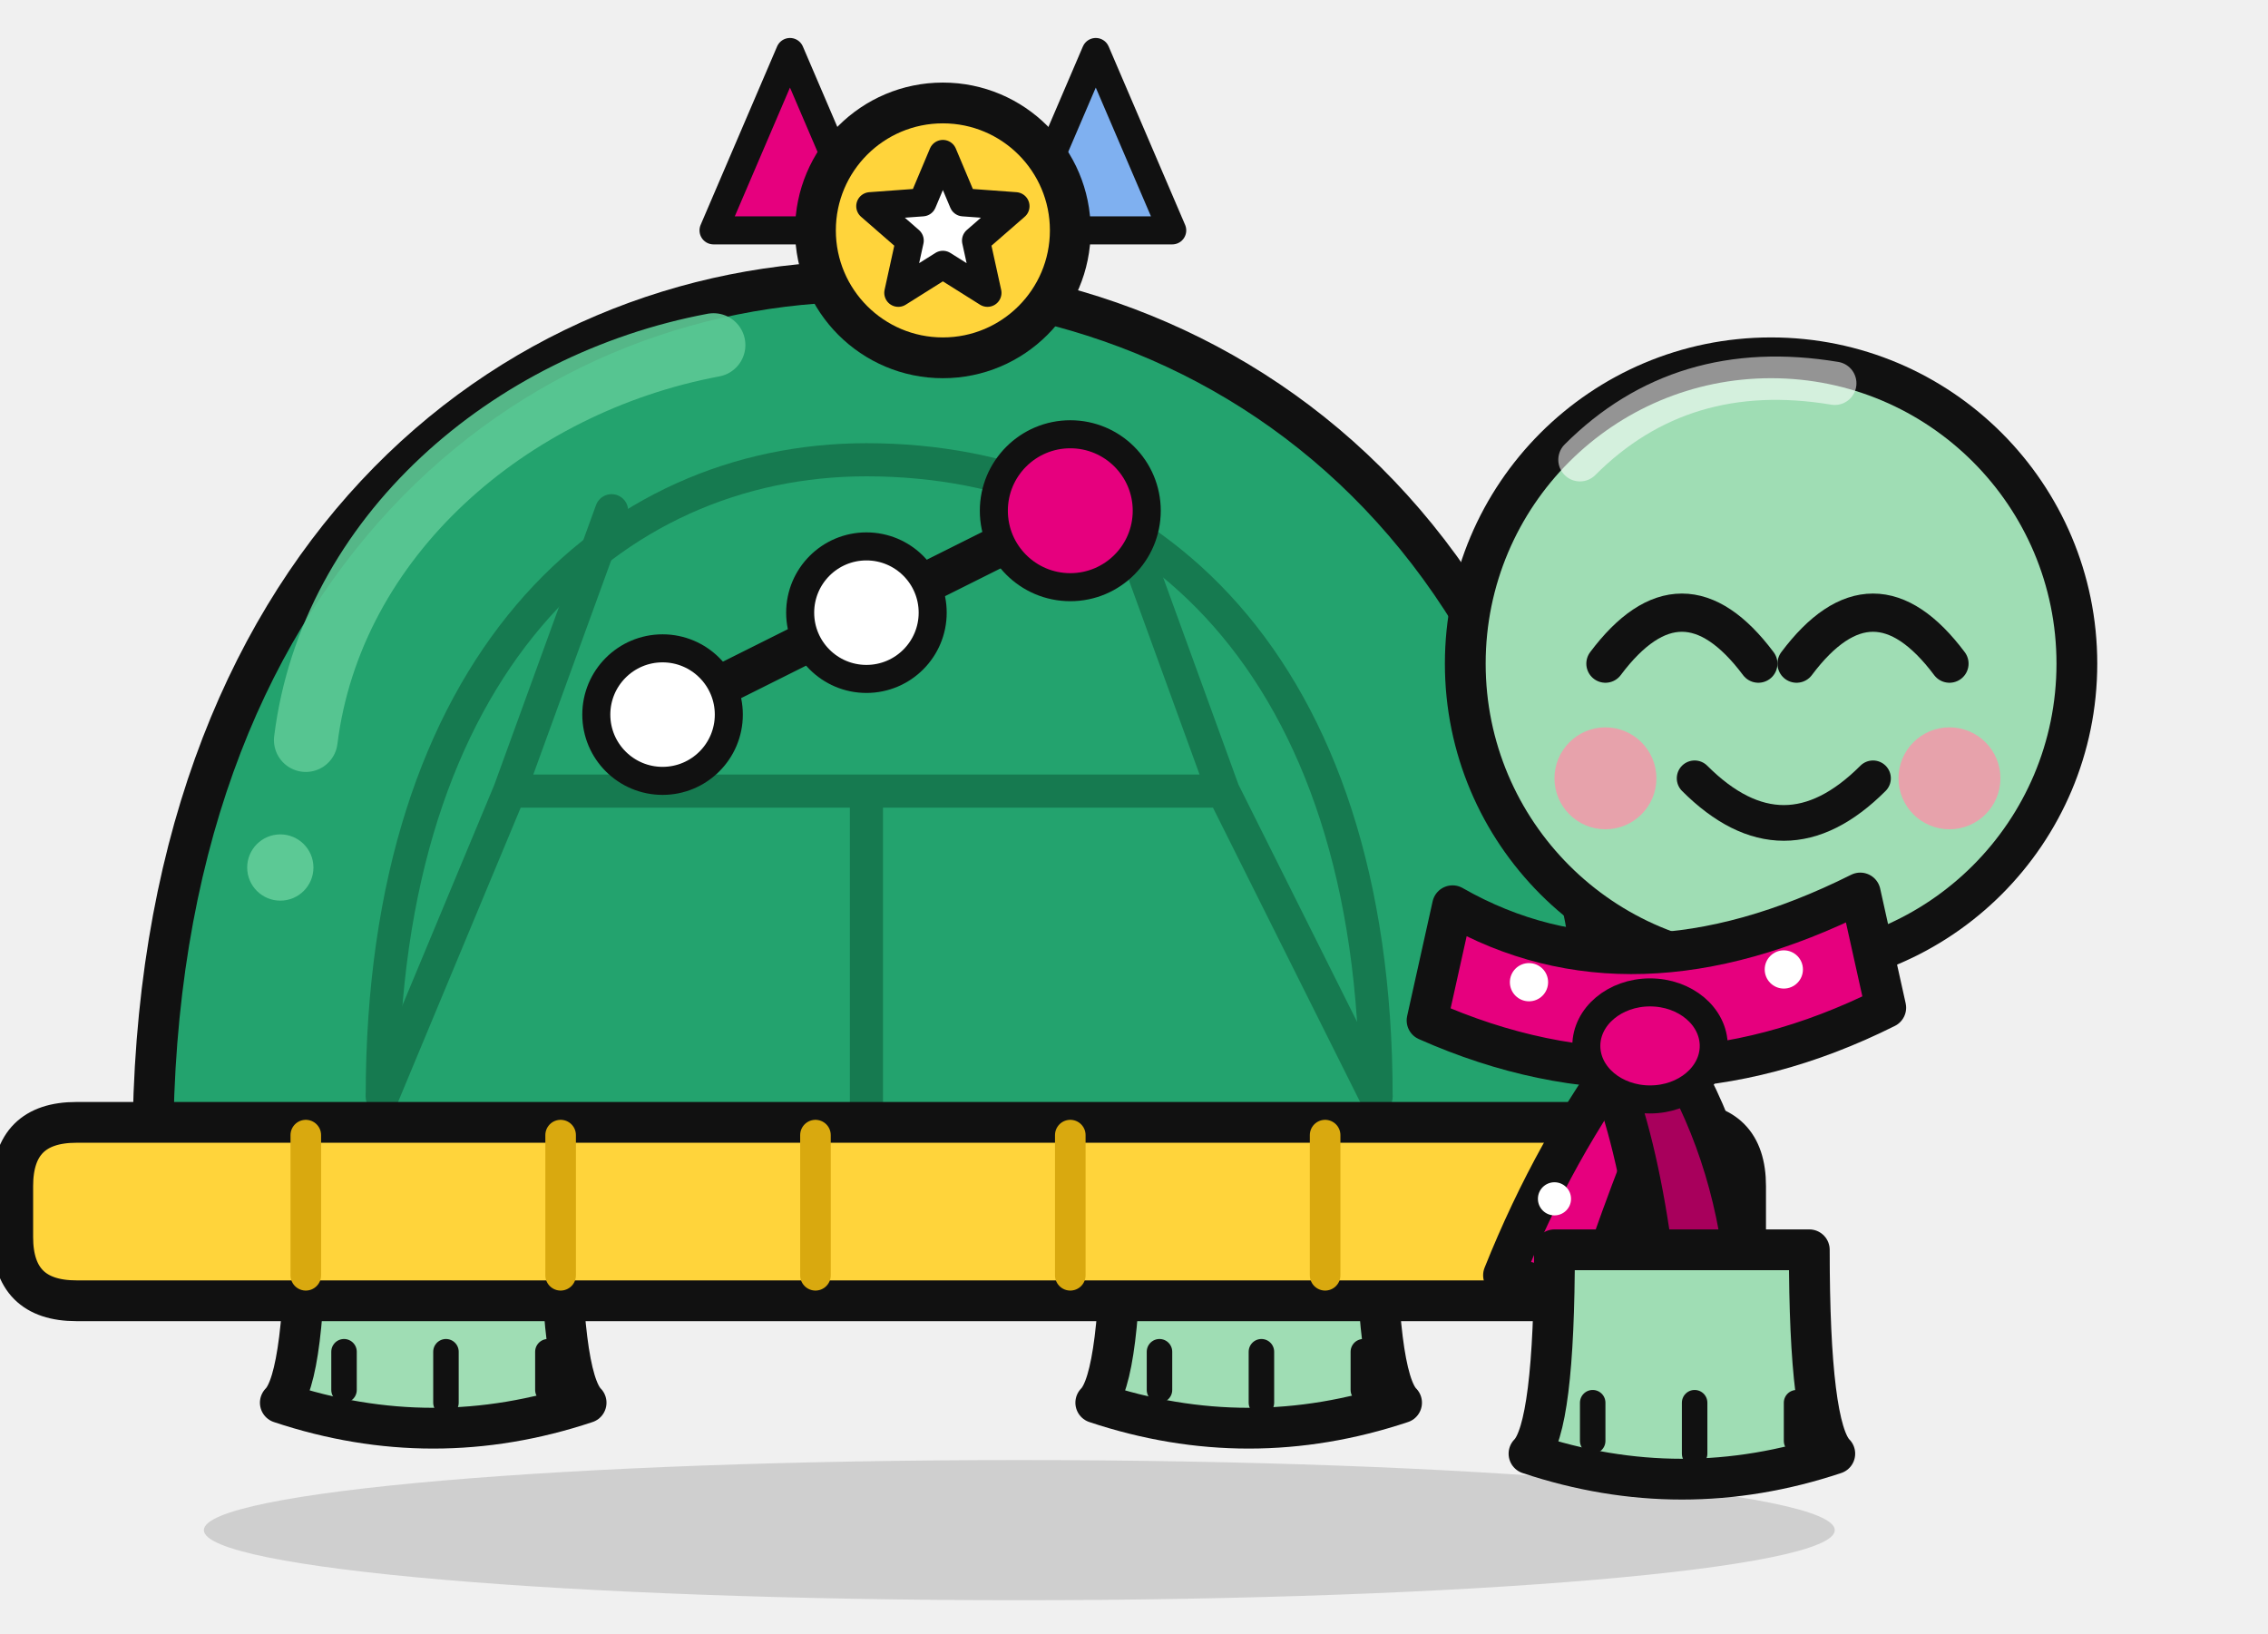
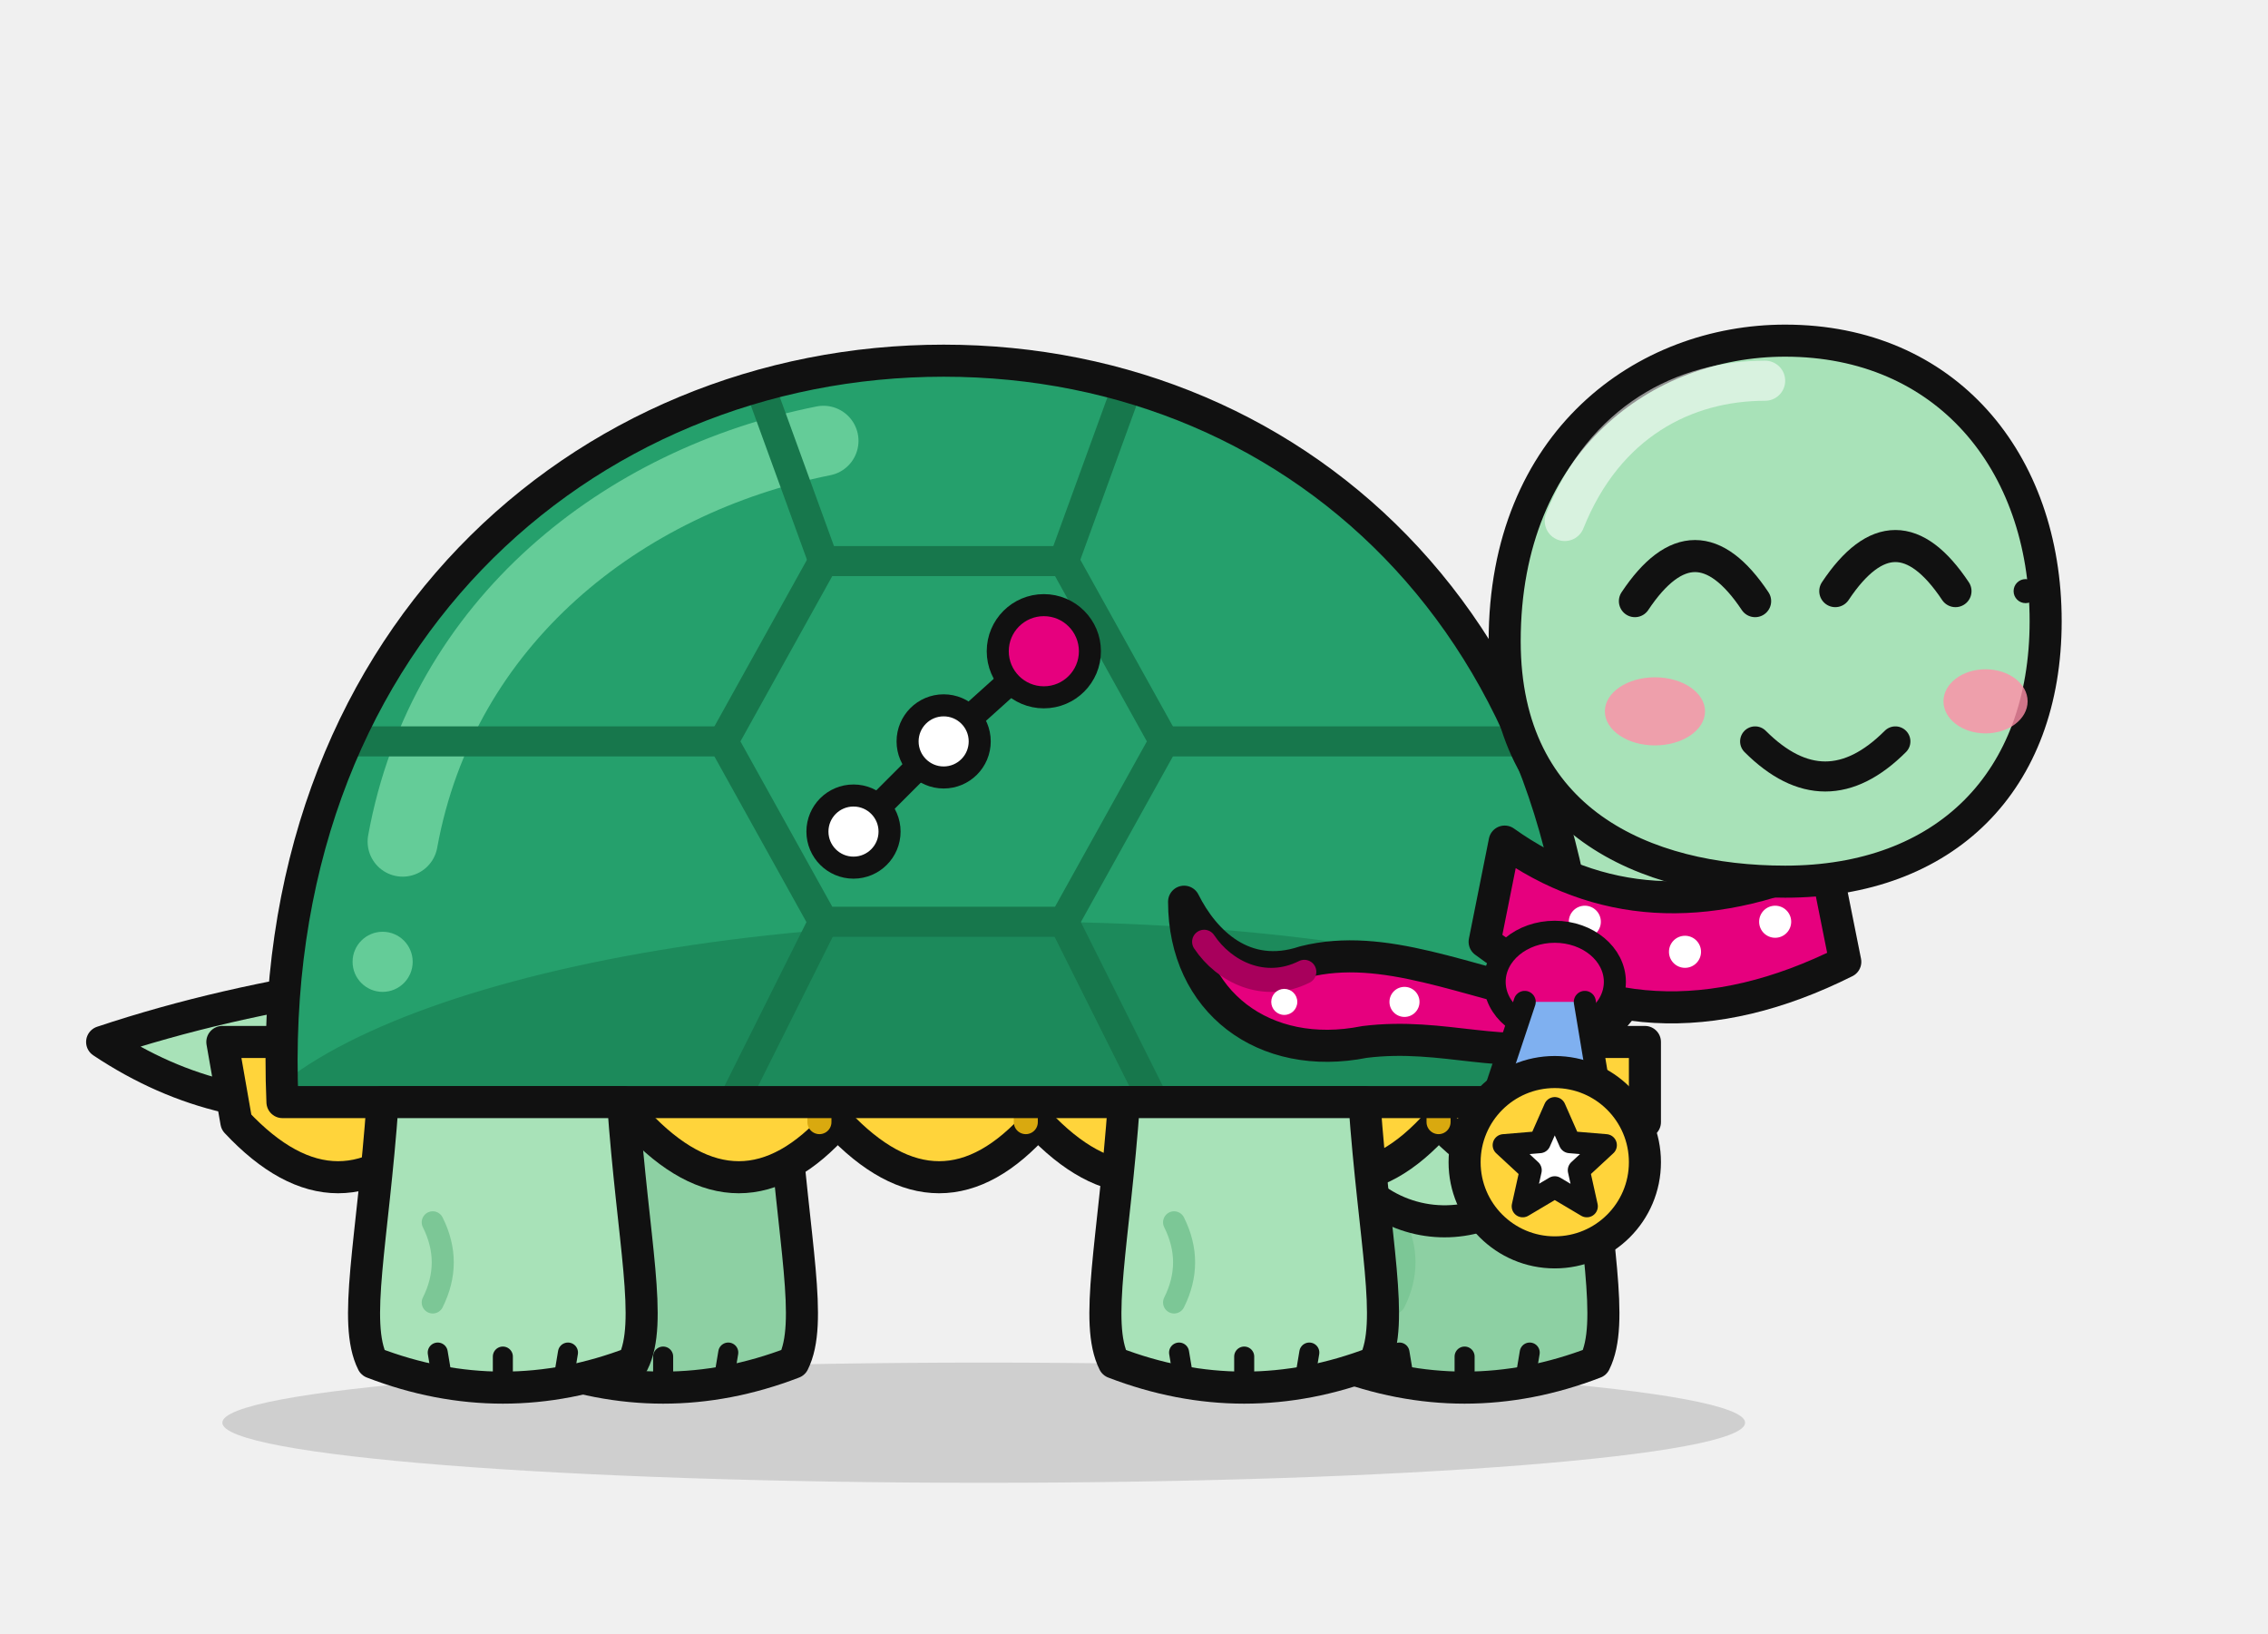
- <svg xmlns="http://www.w3.org/2000/svg" class="tempo tempo-proud" width="300" height="216" viewBox="0 0 178 128" role="img" aria-label="Tempo the turtle">
-   <ellipse cx="80" cy="120" rx="64" ry="5.5" fill="#000" opacity=".14" />
-   <path d="M14 92 l-11 3 q4 7 15 3 z" fill="#9FDDB4" stroke="#111111" stroke-width="3.2" stroke-linejoin="round" stroke-linecap="round" />
-   <path d="M24 94 q0 14 -2 16 q12 4 24 0 q-2 -2 -2 -16 z" fill="#9FDDB4" stroke="#111111" stroke-width="3.2" stroke-linejoin="round" stroke-linecap="round" />
-   <path d="M27 109 v-3 M35 110 v-4 M43 109 v-3" stroke="#111111" stroke-width="2" stroke-linecap="round" />
-   <path d="M88 94 q0 14 -2 16 q12 4 24 0 q-2 -2 -2 -16 z" fill="#9FDDB4" stroke="#111111" stroke-width="3.2" stroke-linejoin="round" stroke-linecap="round" />
-   <path d="M91 109 v-3 M99 110 v-4 M107 109 v-3" stroke="#111111" stroke-width="2" stroke-linecap="round" />
-   <path d="M122 86 q-2 -16 8 -28" fill="none" stroke="#111111" stroke-width="20" stroke-linecap="round" />
-   <path d="M122 86 q-2 -16 8 -28" fill="none" stroke="#9FDDB4" stroke-width="13.6" stroke-linecap="round" />
-   <path d="M12 90 C12 44 40 22 68 22 C98 22 126 44 126 90 Z" fill="#23A36E" stroke="#111111" stroke-width="3.2" stroke-linejoin="round" stroke-linecap="round" />
-   <path d="M30 86 C30 52 48 36 68 36 C90 36 108 52 108 86" fill="none" stroke="#167A50" stroke-width="2.6" />
-   <path d="M48 40 L40 62 M88 40 L96 62 M40 62 L30 86 M96 62 L108 86 M40 62 H96 M68 62 V88" fill="none" stroke="#167A50" stroke-width="2.6" stroke-linecap="round" />
-   <path d="M24 58 C26 42 40 30 56 27" fill="none" stroke="#5CC995" stroke-width="5" stroke-linecap="round" opacity=".9" />
-   <circle cx="22" cy="68" r="2.6" fill="#5CC995" />
-   <line x1="52" y1="56" x2="84" y2="40" stroke="#111111" stroke-width="3.2" stroke-linecap="round" />
-   <circle cx="52" cy="56" r="5.2" fill="#fff" stroke="#111111" stroke-width="2.2" stroke-linejoin="round" stroke-linecap="round" />
-   <circle cx="68" cy="48" r="5.2" fill="#fff" stroke="#111111" stroke-width="2.2" stroke-linejoin="round" stroke-linecap="round" />
-   <circle cx="84" cy="40" r="6" fill="#E6007E" stroke="#111111" stroke-width="2.2" stroke-linejoin="round" stroke-linecap="round" />
-   <path d="M6 88 H132 q5 0 5 5 v4 q0 5 -5 5 H6 q-5 0 -5 -5 v-4 q0 -5 5 -5 z" fill="#FFD43B" stroke="#111111" stroke-width="3.2" stroke-linejoin="round" stroke-linecap="round" />
-   <path d="M24 89 v11 M44 89 v11 M64 89 v11 M84 89 v11 M104 89 v11" stroke="#D9A90F" stroke-width="2.4" stroke-linecap="round" />
-   <circle cx="139" cy="52" r="24" fill="#9FDDB4" stroke="#111111" stroke-width="3.2" stroke-linejoin="round" stroke-linecap="round" />
-   <path d="M124 36 q8 -8 20 -6" fill="none" stroke="#fff" stroke-width="3.4" stroke-linecap="round" opacity=".55" />
-   <circle cx="126" cy="61" r="4" fill="#FF8FA8" opacity=".75" />
-   <circle cx="153" cy="61" r="4" fill="#FF8FA8" opacity=".75" />
-   <path d="M126 52 q6 -8 12 0" fill="none" stroke="#111111" stroke-width="3" stroke-linecap="round" />
-   <path d="M141 52 q6 -8 12 0" fill="none" stroke="#111111" stroke-width="3" stroke-linecap="round" />
-   <path d="M133 61 q7 7 14 0" fill="none" stroke="#111111" stroke-width="2.8" stroke-linecap="round" />
-   <path d="M128 82 q-6 8 -10 18 l7 2 q3 -9 6 -16 z" fill="#E6007E" stroke="#111111" stroke-width="3.2" stroke-linejoin="round" stroke-linecap="round" />
-   <path d="M131 82 q5 8 6 18 l-7 1 q-1 -9 -3 -15 z" fill="#A8005C" stroke="#111111" stroke-width="3.2" stroke-linejoin="round" stroke-linecap="round" />
-   <path d="M114 71 q14 8 32 -1 l2 9 q-18 9 -36 1 z" fill="#E6007E" stroke="#111111" stroke-width="3.2" stroke-linejoin="round" stroke-linecap="round" />
-   <circle cx="120" cy="77" r="1.5" fill="#fff" />
-   <circle cx="130" cy="79" r="1.5" fill="#fff" />
-   <circle cx="140" cy="76" r="1.5" fill="#fff" />
-   <circle cx="122" cy="94" r="1.3" fill="#fff" />
-   <ellipse cx="129.5" cy="82" rx="5" ry="4.2" fill="#E6007E" stroke="#111111" stroke-width="2.2" stroke-linejoin="round" stroke-linecap="round" />
-   <path d="M122 98 q0 14 -2 16 q12 4 24 0 q-2 -2 -2 -16 z" fill="#9FDDB4" stroke="#111111" stroke-width="3.2" stroke-linejoin="round" stroke-linecap="round" />
-   <path d="M125 113 v-3 M133 114 v-4 M141 113 v-3" stroke="#111111" stroke-width="2" stroke-linecap="round" />
-   <path d="M62 4 l-6 14 h12 z" fill="#E6007E" stroke="#111111" stroke-width="2.2" stroke-linejoin="round" stroke-linecap="round" />
-   <path d="M86 4 l6 14 h-12 z" fill="#7FB0F0" stroke="#111111" stroke-width="2.2" stroke-linejoin="round" stroke-linecap="round" />
-   <circle cx="74" cy="18" r="10" fill="#FFD43B" stroke="#111111" stroke-width="3.2" stroke-linejoin="round" stroke-linecap="round" />
-   <polygon points="74.0,12.0 72.4,15.8 68.3,16.1 71.4,18.8 70.5,22.9 74.0,20.7 77.5,22.9 76.6,18.8 79.7,16.1 75.6,15.8" fill="#fff" stroke="#111111" stroke-width="2.2" stroke-linejoin="round" stroke-linecap="round" />
+ <svg xmlns="http://www.w3.org/2000/svg" class="tempo tempo-proud" width="300" height="216" viewBox="-6 -12 226 163" role="img" aria-label="Tempo the turtle">
+   <ellipse cx="92" cy="130" rx="76" ry="6" fill="#000" opacity=".14" />
+   <path d="M30 98 Q16 100 4 92 Q16 88 30 86 Z" fill="#A8E2B8" stroke="#111111" stroke-width="3.2" stroke-linejoin="round" stroke-linecap="round" />
+   <path d="M48 98 C47 112 45 120 47 124 Q60 129 73 124 C75 120 73 112 72 98 Z" fill="#8DD0A3" stroke="#111111" stroke-width="3.2" stroke-linejoin="round" stroke-linecap="round" />
+   <path d="M53 110 q2 4 0 8" fill="none" stroke="#7CC796" stroke-width="2.2" stroke-linecap="round" />
+   <path d="M54 126 l-.5 -3 M60 126.8 v-3.4 M66 126 l.5 -3" stroke="#111111" stroke-width="2" stroke-linecap="round" />
+   <path d="M128 98 C127 112 125 120 127 124 Q140 129 153 124 C155 120 153 112 152 98 Z" fill="#8DD0A3" stroke="#111111" stroke-width="3.2" stroke-linejoin="round" stroke-linecap="round" />
+   <path d="M133 110 q2 4 0 8" fill="none" stroke="#7CC796" stroke-width="2.2" stroke-linecap="round" />
+   <path d="M134 126 l-.5 -3 M140 126.8 v-3.4 M146 126 l.5 -3" stroke="#111111" stroke-width="2" stroke-linecap="round" />
+   <path d="M138 98 C140 88 146 80 156 72" fill="none" stroke="#111111" stroke-width="27" stroke-linecap="round" />
+   <path d="M138 98 C140 88 146 80 156 72" fill="none" stroke="#A8E2B8" stroke-width="20.6" stroke-linecap="round" />
+   <path d="M136 96 q4 -10 10 -16" fill="none" stroke="#7CC796" stroke-width="2.4" stroke-linecap="round" />
+   <path d="M16 92 H158 V100 Q147.7 111 137.4 100 Q127.7 111 117.4 100 Q107.7 111 97.4 100 Q87.7 111 77.4 100 Q67.7 111 57.4 100 Q47.7 111 37.4 100 Q27.7 111 17.4 100 Z" fill="#FFD43B" stroke="#111111" stroke-width="3.2" stroke-linejoin="round" stroke-linecap="round" />
+   <path d="M137.4 96 V100" stroke="#D9A90F" stroke-width="2.4" stroke-linecap="round" />
+   <path d="M116.8 96 V100" stroke="#D9A90F" stroke-width="2.4" stroke-linecap="round" />
+   <path d="M96.2 96 V100" stroke="#D9A90F" stroke-width="2.4" stroke-linecap="round" />
+   <path d="M75.6 96 V100" stroke="#D9A90F" stroke-width="2.4" stroke-linecap="round" />
+   <path d="M55.0 96 V100" stroke="#D9A90F" stroke-width="2.4" stroke-linecap="round" />
+   <path d="M34.4 96 V100" stroke="#D9A90F" stroke-width="2.4" stroke-linecap="round" />
+   <clipPath id="tempo-shell-proud2">
+     <path d="M22 98 C20 52 52 24 88 24 C124 24 154 52 152 98 Z" />
+   </clipPath>
+   <path d="M22 98 C20 52 52 24 88 24 C124 24 154 52 152 98 Z" fill="#25A06C" />
+   <g clip-path="url(#tempo-shell-proud2)">
+     <ellipse cx="96" cy="106" rx="80" ry="26" fill="#1C8A5B" />
+     <path d="M34 72 C38 50 56 36 76 32" fill="none" stroke="#6FD3A0" stroke-width="7" stroke-linecap="round" opacity=".85" />
+     <circle cx="32" cy="84" r="3" fill="#6FD3A0" opacity=".85" />
+     <path d="M66 62 L76 44 H100 L110 62 L100 80 H76 Z" fill="none" stroke="#17774C" stroke-width="3" stroke-linejoin="round" />
+     <path d="M76 44 L68 22 M100 44 L108 22 M66 62 H18 M110 62 H156 M76 80 L64 104 M100 80 L112 104" fill="none" stroke="#17774C" stroke-width="3" stroke-linecap="round" />
+   </g>
+   <path d="M22 98 C20 52 52 24 88 24 C124 24 154 52 152 98 Z" fill="none" stroke="#111111" stroke-width="3.2" stroke-linejoin="round" stroke-linecap="round" />
+   <path d="M79 71 L88 62 L98 53" fill="none" stroke="#111111" stroke-width="2.6" stroke-linecap="round" />
+   <circle cx="79" cy="71" r="3.6" fill="#fff" stroke="#111111" stroke-width="2.2" stroke-linejoin="round" stroke-linecap="round" />
+   <circle cx="88" cy="62" r="3.6" fill="#fff" stroke="#111111" stroke-width="2.2" stroke-linejoin="round" stroke-linecap="round" />
+   <circle cx="98" cy="53" r="4.6" fill="#E6007E" stroke="#111111" stroke-width="2.2" stroke-linejoin="round" stroke-linecap="round" />
+   <path d="M32 98 C31 112 29 120 31 124 Q44 129 57 124 C59 120 57 112 56 98 Z" fill="#A8E2B8" stroke="#111111" stroke-width="3.2" stroke-linejoin="round" stroke-linecap="round" />
+   <path d="M37 110 q2 4 0 8" fill="none" stroke="#7CC796" stroke-width="2.2" stroke-linecap="round" />
+   <path d="M38 126 l-.5 -3 M44 126.8 v-3.4 M50 126 l.5 -3" stroke="#111111" stroke-width="2" stroke-linecap="round" />
+   <path d="M106 98 C105 112 103 120 105 124 Q118 129 131 124 C133 120 131 112 130 98 Z" fill="#A8E2B8" stroke="#111111" stroke-width="3.2" stroke-linejoin="round" stroke-linecap="round" />
+   <path d="M111 110 q2 4 0 8" fill="none" stroke="#7CC796" stroke-width="2.2" stroke-linecap="round" />
+   <path d="M112 126 l-.5 -3 M118 126.8 v-3.4 M124 126 l.5 -3" stroke="#111111" stroke-width="2" stroke-linecap="round" />
+   <path d="M150 88 C140 86 132 82 124 84 C118 86 114 82 112 78 C112 88 120 94 130 92 C138 91 144 94 151 92 Z" fill="#E6007E" stroke="#111111" stroke-width="3.2" stroke-linejoin="round" stroke-linecap="round" />
+   <path d="M124 85 C120 87 116 85 114 82" fill="none" stroke="#A8005C" stroke-width="2.4" stroke-linecap="round" />
+   <path d="M144 72 Q158 82 176 74 L178 84 Q158 94 142 82 Z" fill="#E6007E" stroke="#111111" stroke-width="3.2" stroke-linejoin="round" stroke-linecap="round" />
+   <circle cx="152" cy="80" r="1.6" fill="#fff" />
+   <circle cx="162" cy="83" r="1.6" fill="#fff" />
+   <circle cx="171" cy="80" r="1.6" fill="#fff" />
+   <circle cx="134" cy="88" r="1.5" fill="#fff" />
+   <circle cx="122" cy="88" r="1.3" fill="#fff" />
+   <ellipse cx="149" cy="86" rx="6" ry="5" fill="#E6007E" stroke="#111111" stroke-width="2.2" stroke-linejoin="round" stroke-linecap="round" />
+   <path d="M144 52 C144 32 158 22 172 22 C188 22 198 34 198 50 C198 66 188 76 172 76 C158 76 144 70 144 52 Z" fill="#A8E2B8" stroke="#111111" stroke-width="3.2" stroke-linejoin="round" stroke-linecap="round" />
+   <path d="M150 40 C154 30 162 26 170 26" fill="none" stroke="#fff" stroke-width="4" stroke-linecap="round" opacity=".55" />
+   <circle cx="196" cy="47" r="1.2" fill="#111111" />
+   <ellipse cx="159" cy="59" rx="5" ry="3.4" fill="#FF8FA8" opacity=".8" />
+   <ellipse cx="192" cy="58" rx="4.2" ry="3.2" fill="#FF8FA8" opacity=".8" />
+   <path d="M157 48 Q163 39 169 48" fill="none" stroke="#111111" stroke-width="3.2" stroke-linecap="round" />
+   <path d="M177 47 Q183 38 189 47" fill="none" stroke="#111111" stroke-width="3.2" stroke-linecap="round" />
+   <path d="M169 62 Q176 69 183 62" fill="none" stroke="#111111" stroke-width="3" stroke-linecap="round" />
+   <path d="M146 88 l-4 12 h12 l-2 -12" fill="#7FB0F0" stroke="#111111" stroke-width="2.2" stroke-linejoin="round" stroke-linecap="round" />
+   <circle cx="149" cy="104" r="9" fill="#FFD43B" stroke="#111111" stroke-width="3.2" stroke-linejoin="round" stroke-linecap="round" />
+   <polygon points="149.0,98.6 147.5,102.0 143.9,102.3 146.6,104.8 145.8,108.4 149.0,106.5 152.2,108.4 151.4,104.8 154.1,102.3 150.5,102.0" fill="#fff" stroke="#111111" stroke-width="2.2" stroke-linejoin="round" stroke-linecap="round" />
</svg>
